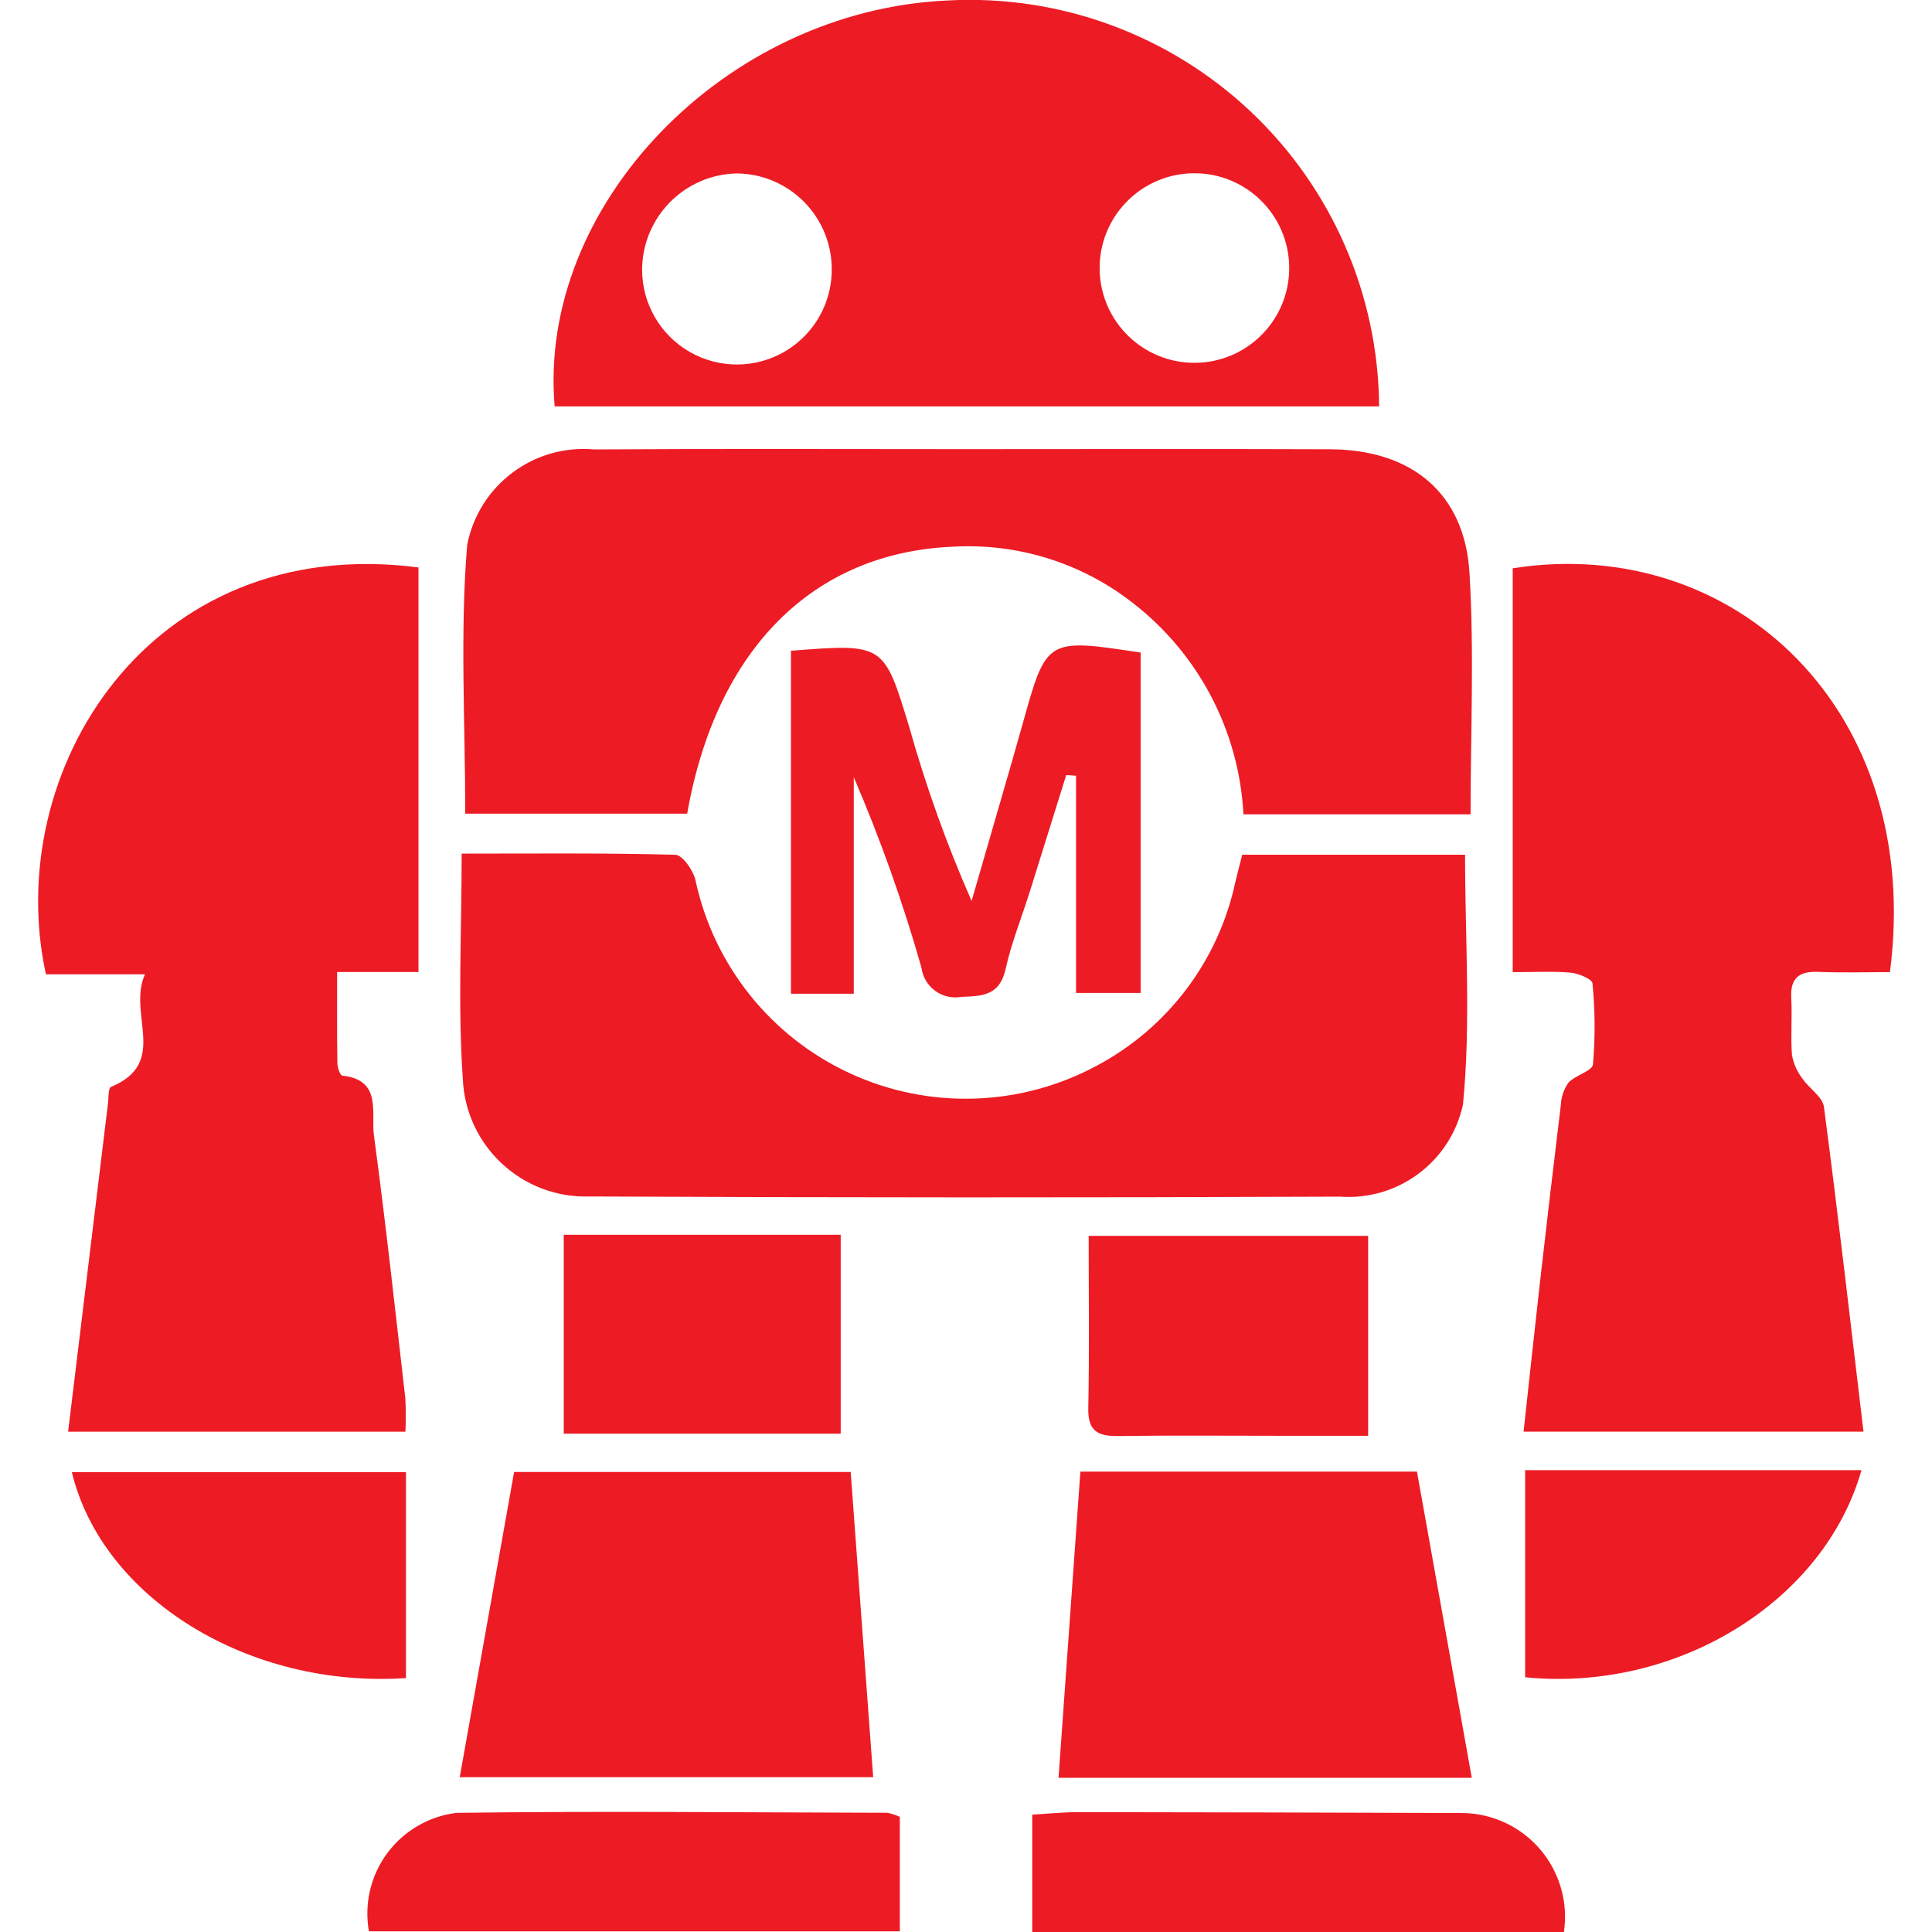
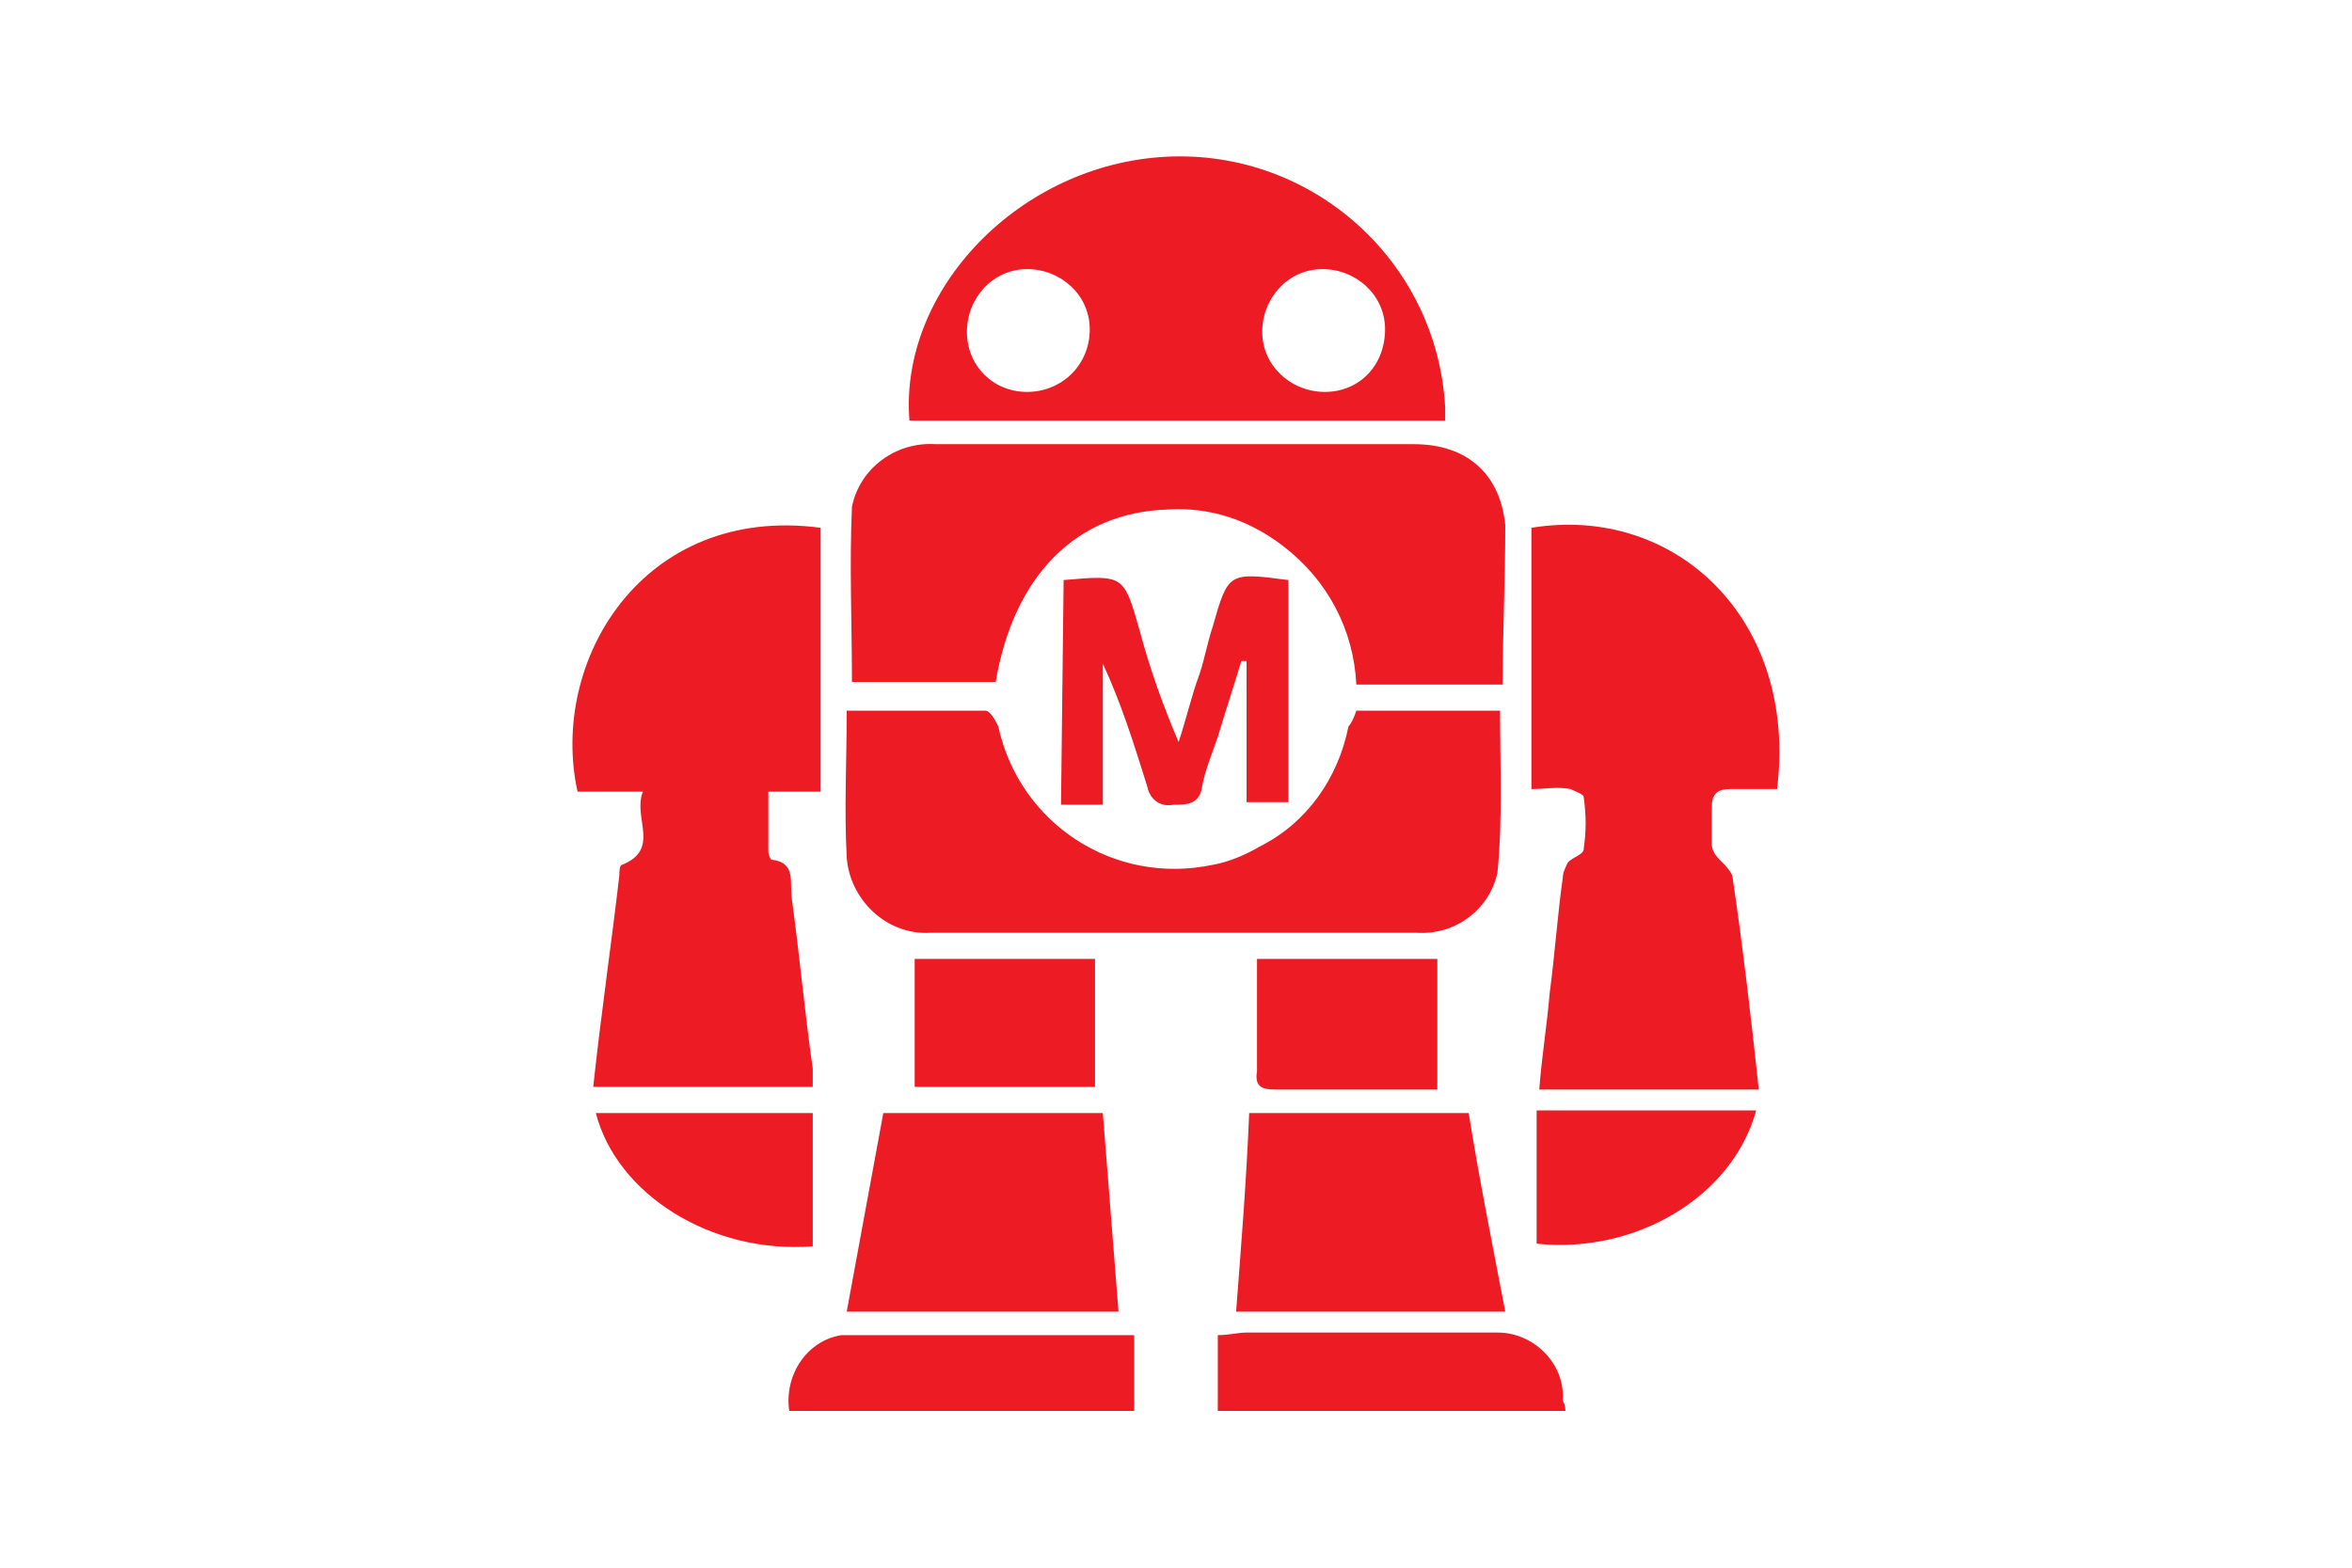
- <svg xmlns="http://www.w3.org/2000/svg" id="Layer_1" data-name="Layer 1" viewBox="0 0 48 48">
-   <defs>
-     <style>.cls-1{fill:#ed1b24;}</style>
-   </defs>
-   <path class="cls-1" d="M34.264,10.097H13.781C13.347,5.126,17.993.252,23.558.011A10.174,10.174,0,0,1,34.264,10.097ZM20.664,6.633a2.38,2.38,0,0,0-2.378-2.324A2.404,2.404,0,0,0,15.953,6.686,2.356,2.356,0,1,0,20.664,6.633Zm11.366-.004A2.355,2.355,0,0,0,27.32,6.69a2.355,2.355,0,1,0,4.71-.062Z" />
-   <path class="cls-1" d="M37.583,24.153V14.119c5.52-.866,10.214,3.546,9.372,10.033-.579,0-1.181.019-1.781-.006-.484-.02-.699.159-.671.659.027.467-.019.938.018,1.404a1.34,1.34,0,0,0,.256.583c.165.249.504.454.538.709.352,2.664.657,5.334.983,8.068H37.853c.138-1.256.266-2.466.403-3.675q.253-2.223.523-4.445a1.04,1.04,0,0,1,.189-.551c.171-.188.592-.287.609-.454a11.004,11.004,0,0,0-.012-2.012c-.009-.107-.348-.25-.544-.267C38.564,24.126,38.1,24.153,37.583,24.153Z" />
-   <path class="cls-1" d="M10.073,35.57H1.692c.334-2.754.661-5.451.99-8.148.018-.145.005-.389.075-.418,1.452-.599.402-1.814.845-2.798H1.141C.042,19.193,3.676,13.23,10.397,14.098V24.15H8.376c0,.823-.005,1.546.006,2.269.002.107.069.3.122.305.995.105.711.924.785,1.476.293,2.176.531,4.359.781,6.54A7.798,7.798,0,0,1,10.073,35.57Z" />
-   <path class="cls-1" d="M36.536,20.232h-5.643a7.108,7.108,0,0,0-2.77-5.269A6.634,6.634,0,0,0,23.687,13.582c-3.478.14-5.895,2.541-6.614,6.633H11.559c0-2.25-.133-4.473.047-6.671a2.946,2.946,0,0,1,3.157-2.378c3.076-.02,6.153-.007,9.229-.007,3.018-0,6.036-.009,9.053.003,2.031.008,3.346,1.095,3.464,3.074C36.628,16.212,36.536,18.2,36.536,20.232Z" />
-   <path class="cls-1" d="M30.863,21.235H36.399c0,2.091.148,4.166-.052,6.207a2.91,2.91,0,0,1-3.062,2.288q-9.315.039-18.63-.004a3.055,3.055,0,0,1-3.157-2.931c-.125-1.827-.028-3.669-.028-5.587,1.807,0,3.559-.019,5.31.029.177.005.445.387.499.632A6.866,6.866,0,0,0,27.256,26.473a6.772,6.772,0,0,0,3.435-4.555C30.744,21.694,30.803,21.472,30.863,21.235Z" />
-   <path class="cls-1" d="M26.842,36.562h8.362c.448,2.504.899,5.021,1.362,7.607H26.299C26.479,41.644,26.658,39.149,26.842,36.562Z" />
-   <path class="cls-1" d="M11.422,44.154l1.351-7.583H21.135l.559,7.583Z" />
-   <path class="cls-1" d="M19.651,16.168c2.313-.181,2.309-.18,2.941,1.903a32.766,32.766,0,0,0,1.547,4.313q.381-1.316.762-2.631c.17-.59.342-1.179.507-1.77.592-2.126.592-2.127,2.931-1.77v8.457H26.734V19.272l-.244-.016q-.452,1.447-.904,2.894c-.202.642-.457,1.271-.602,1.925-.146.656-.568.674-1.102.692a.847.847,0,0,1-.988-.723,38.777,38.777,0,0,0-1.682-4.734V24.689h-1.561Z" />
-   <path class="cls-1" d="M22.356,45.14v2.843H9.166a2.519,2.519,0,0,1,2.176-2.943c3.566-.048,7.133-.01,10.7-.002A1.325,1.325,0,0,1,22.356,45.14Z" />
-   <path class="cls-1" d="M38.855,48H25.646V45.085c.394-.023.766-.063,1.138-.063q4.777.005,9.555.022A2.578,2.578,0,0,1,38.855,48Z" />
-   <path class="cls-1" d="M20.887,35.619h-6.881V30.678h6.881Z" />
-   <path class="cls-1" d="M33.991,30.705v4.967c-.73,0-1.449,0-2.168,0-1.347-0-2.695-.013-4.042.006-.499.007-.755-.118-.743-.685.029-1.403.01-2.807.01-4.288Z" />
-   <path class="cls-1" d="M10.086,41.691c-3.91.263-7.545-1.986-8.301-5.115h8.301Z" />
-   <path class="cls-1" d="M46.248,36.526c-.937,3.285-4.604,5.52-8.356,5.145V36.526h8.356Z" />
+ <svg xmlns="http://www.w3.org/2000/svg" version="1.1" id="Layer_1" x="0px" y="0px" viewBox="0 0 90 60" style="enable-background:new 0 0 90 60;" xml:space="preserve">
+   <style type="text/css">
+ 	.st0{fill:#ED1B24;}
+ </style>
+   <path class="st0" d="M55.3,16.1H34.8c-0.4-5,4.2-9.8,9.8-10.1c5.6-0.3,10.4,4,10.7,9.6C55.3,15.8,55.3,15.9,55.3,16.1z M41.7,12.6  c0-1.3-1.1-2.3-2.4-2.3c-1.3,0-2.3,1.1-2.3,2.4C37,14,38,15,39.3,15C40.6,15,41.7,14,41.7,12.6C41.7,12.7,41.7,12.6,41.7,12.6z   M53,12.6c0-1.3-1.1-2.3-2.4-2.3c-1.3,0-2.3,1.1-2.3,2.4c0,1.3,1.1,2.3,2.4,2.3C52,15,53,14,53,12.6C53,12.6,53,12.6,53,12.6  L53,12.6z" />
+   <path class="st0" d="M58.6,30.2v-10c5.5-0.9,10.2,3.5,9.4,10c-0.6,0-1.2,0-1.8,0c-0.5,0-0.7,0.2-0.7,0.7c0,0.5,0,0.9,0,1.4  c0,0.2,0.1,0.4,0.3,0.6c0.2,0.2,0.5,0.5,0.5,0.7c0.4,2.7,0.7,5.3,1,8.1h-8.4c0.1-1.3,0.3-2.5,0.4-3.7c0.2-1.5,0.3-3,0.5-4.4  c0-0.2,0.1-0.4,0.2-0.6c0.2-0.2,0.6-0.3,0.6-0.5c0.1-0.7,0.1-1.3,0-2c0-0.1-0.3-0.2-0.5-0.3C59.6,30.1,59.1,30.2,58.6,30.2z" />
+   <path class="st0" d="M31.1,41.6h-8.4c0.3-2.8,0.7-5.5,1-8.1c0-0.1,0-0.4,0.1-0.4c1.5-0.6,0.4-1.8,0.8-2.8h-2.5  c-1.1-5,2.5-11,9.3-10.1v10.1h-2c0,0.8,0,1.5,0,2.3c0,0.1,0.1,0.3,0.1,0.3c1,0.1,0.7,0.9,0.8,1.5c0.3,2.2,0.5,4.4,0.8,6.5  C31.1,41,31.1,41.3,31.1,41.6z" />
+   <path class="st0" d="M57.5,26.2h-5.6c-0.1-2.1-1.1-4-2.8-5.3c-1.3-1-2.8-1.5-4.4-1.4c-3.5,0.1-5.9,2.5-6.6,6.6h-5.5  c0-2.2-0.1-4.5,0-6.7c0.3-1.5,1.7-2.5,3.2-2.4c3.1,0,6.2,0,9.2,0c3,0,6,0,9.1,0c2,0,3.3,1.1,3.5,3.1C57.6,22.2,57.5,24.2,57.5,26.2z  " />
+   <path class="st0" d="M51.9,27.2h5.5c0,2.1,0.1,4.2-0.1,6.2c-0.3,1.4-1.6,2.4-3.1,2.3c-6.2,0-12.4,0-18.6,0c-1.7,0.1-3.1-1.3-3.2-2.9  c-0.1-1.8,0-3.7,0-5.6c1.8,0,3.6,0,5.3,0c0.2,0,0.4,0.4,0.5,0.6c0.8,3.7,4.4,6.1,8.2,5.3c0.6-0.1,1.3-0.4,1.8-0.7  c1.8-0.9,3-2.6,3.4-4.6C51.7,27.7,51.8,27.5,51.9,27.2z" />
+   <path class="st0" d="M47.8,42.6h8.4c0.4,2.5,0.9,5,1.4,7.6H47.3C47.5,47.6,47.7,45.1,47.8,42.6z" />
+   <path class="st0" d="M32.4,50.2l1.4-7.6h8.4l0.6,7.6L32.4,50.2z" />
+   <path class="st0" d="M40.7,22.2C43,22,43,22,43.6,24.1c0.4,1.5,0.9,2.9,1.5,4.3c0.3-0.9,0.5-1.8,0.8-2.6c0.2-0.6,0.3-1.2,0.5-1.8  c0.6-2.1,0.6-2.1,2.9-1.8v8.5h-1.6v-5.4l-0.2,0c-0.3,1-0.6,1.9-0.9,2.9c-0.2,0.6-0.5,1.3-0.6,1.9c-0.1,0.7-0.6,0.7-1.1,0.7  c-0.5,0.1-0.9-0.2-1-0.7c0,0,0,0,0,0c-0.5-1.6-1-3.2-1.7-4.7v5.4h-1.6L40.7,22.2z" />
+   <path class="st0" d="M43.4,51.1V54H30.2c-0.2-1.4,0.7-2.7,2-2.9c0,0,0.1,0,0.1,0c3.6,0,7.1,0,10.7,0C43.2,51.1,43.3,51.1,43.4,51.1z  " />
+   <path class="st0" d="M59.9,54H46.6v-2.9c0.4,0,0.8-0.1,1.1-0.1c3.2,0,6.4,0,9.6,0c1.4,0,2.6,1.2,2.5,2.6  C59.9,53.8,59.9,53.9,59.9,54z" />
+   <path class="st0" d="M41.9,41.6H35v-4.9h6.9V41.6z" />
+   <path class="st0" d="M55,36.7v5c-0.7,0-1.4,0-2.2,0c-1.3,0-2.7,0-4,0c-0.5,0-0.8-0.1-0.7-0.7c0-1.4,0-2.8,0-4.3L55,36.7z" />
+   <path class="st0" d="M31.1,47.7c-3.9,0.3-7.5-2-8.3-5.1h8.3V47.7z" />
+   <path class="st0" d="M67.2,42.5c-0.9,3.3-4.6,5.5-8.4,5.1v-5.1H67.2z" />
</svg>
